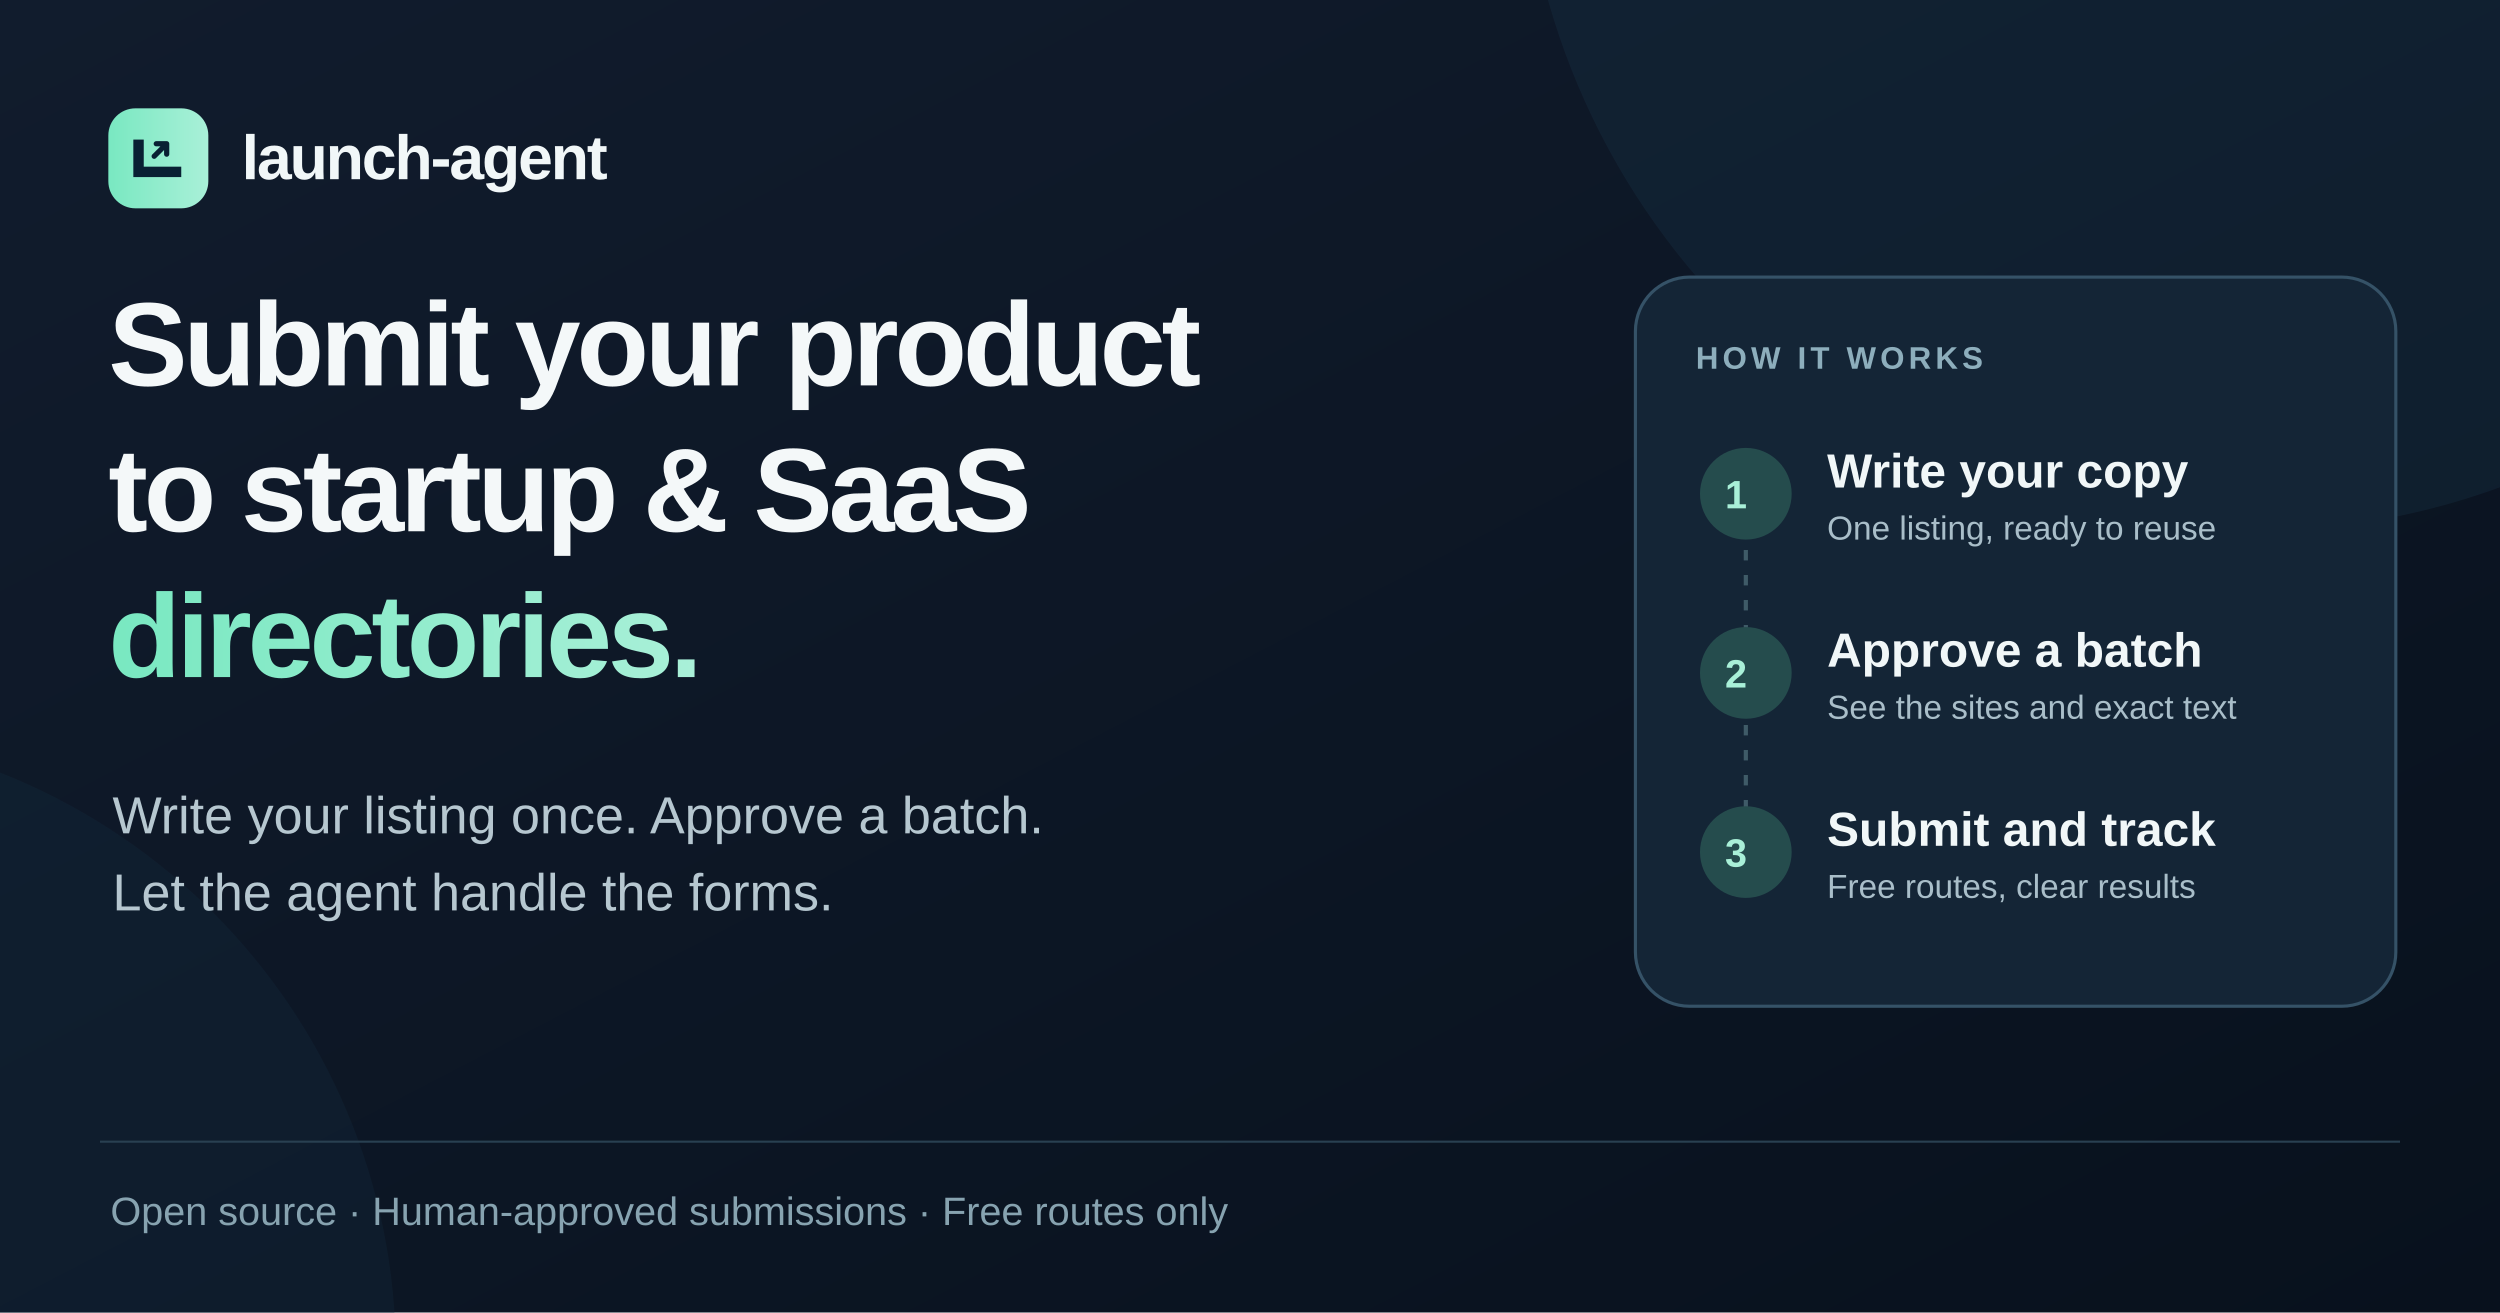
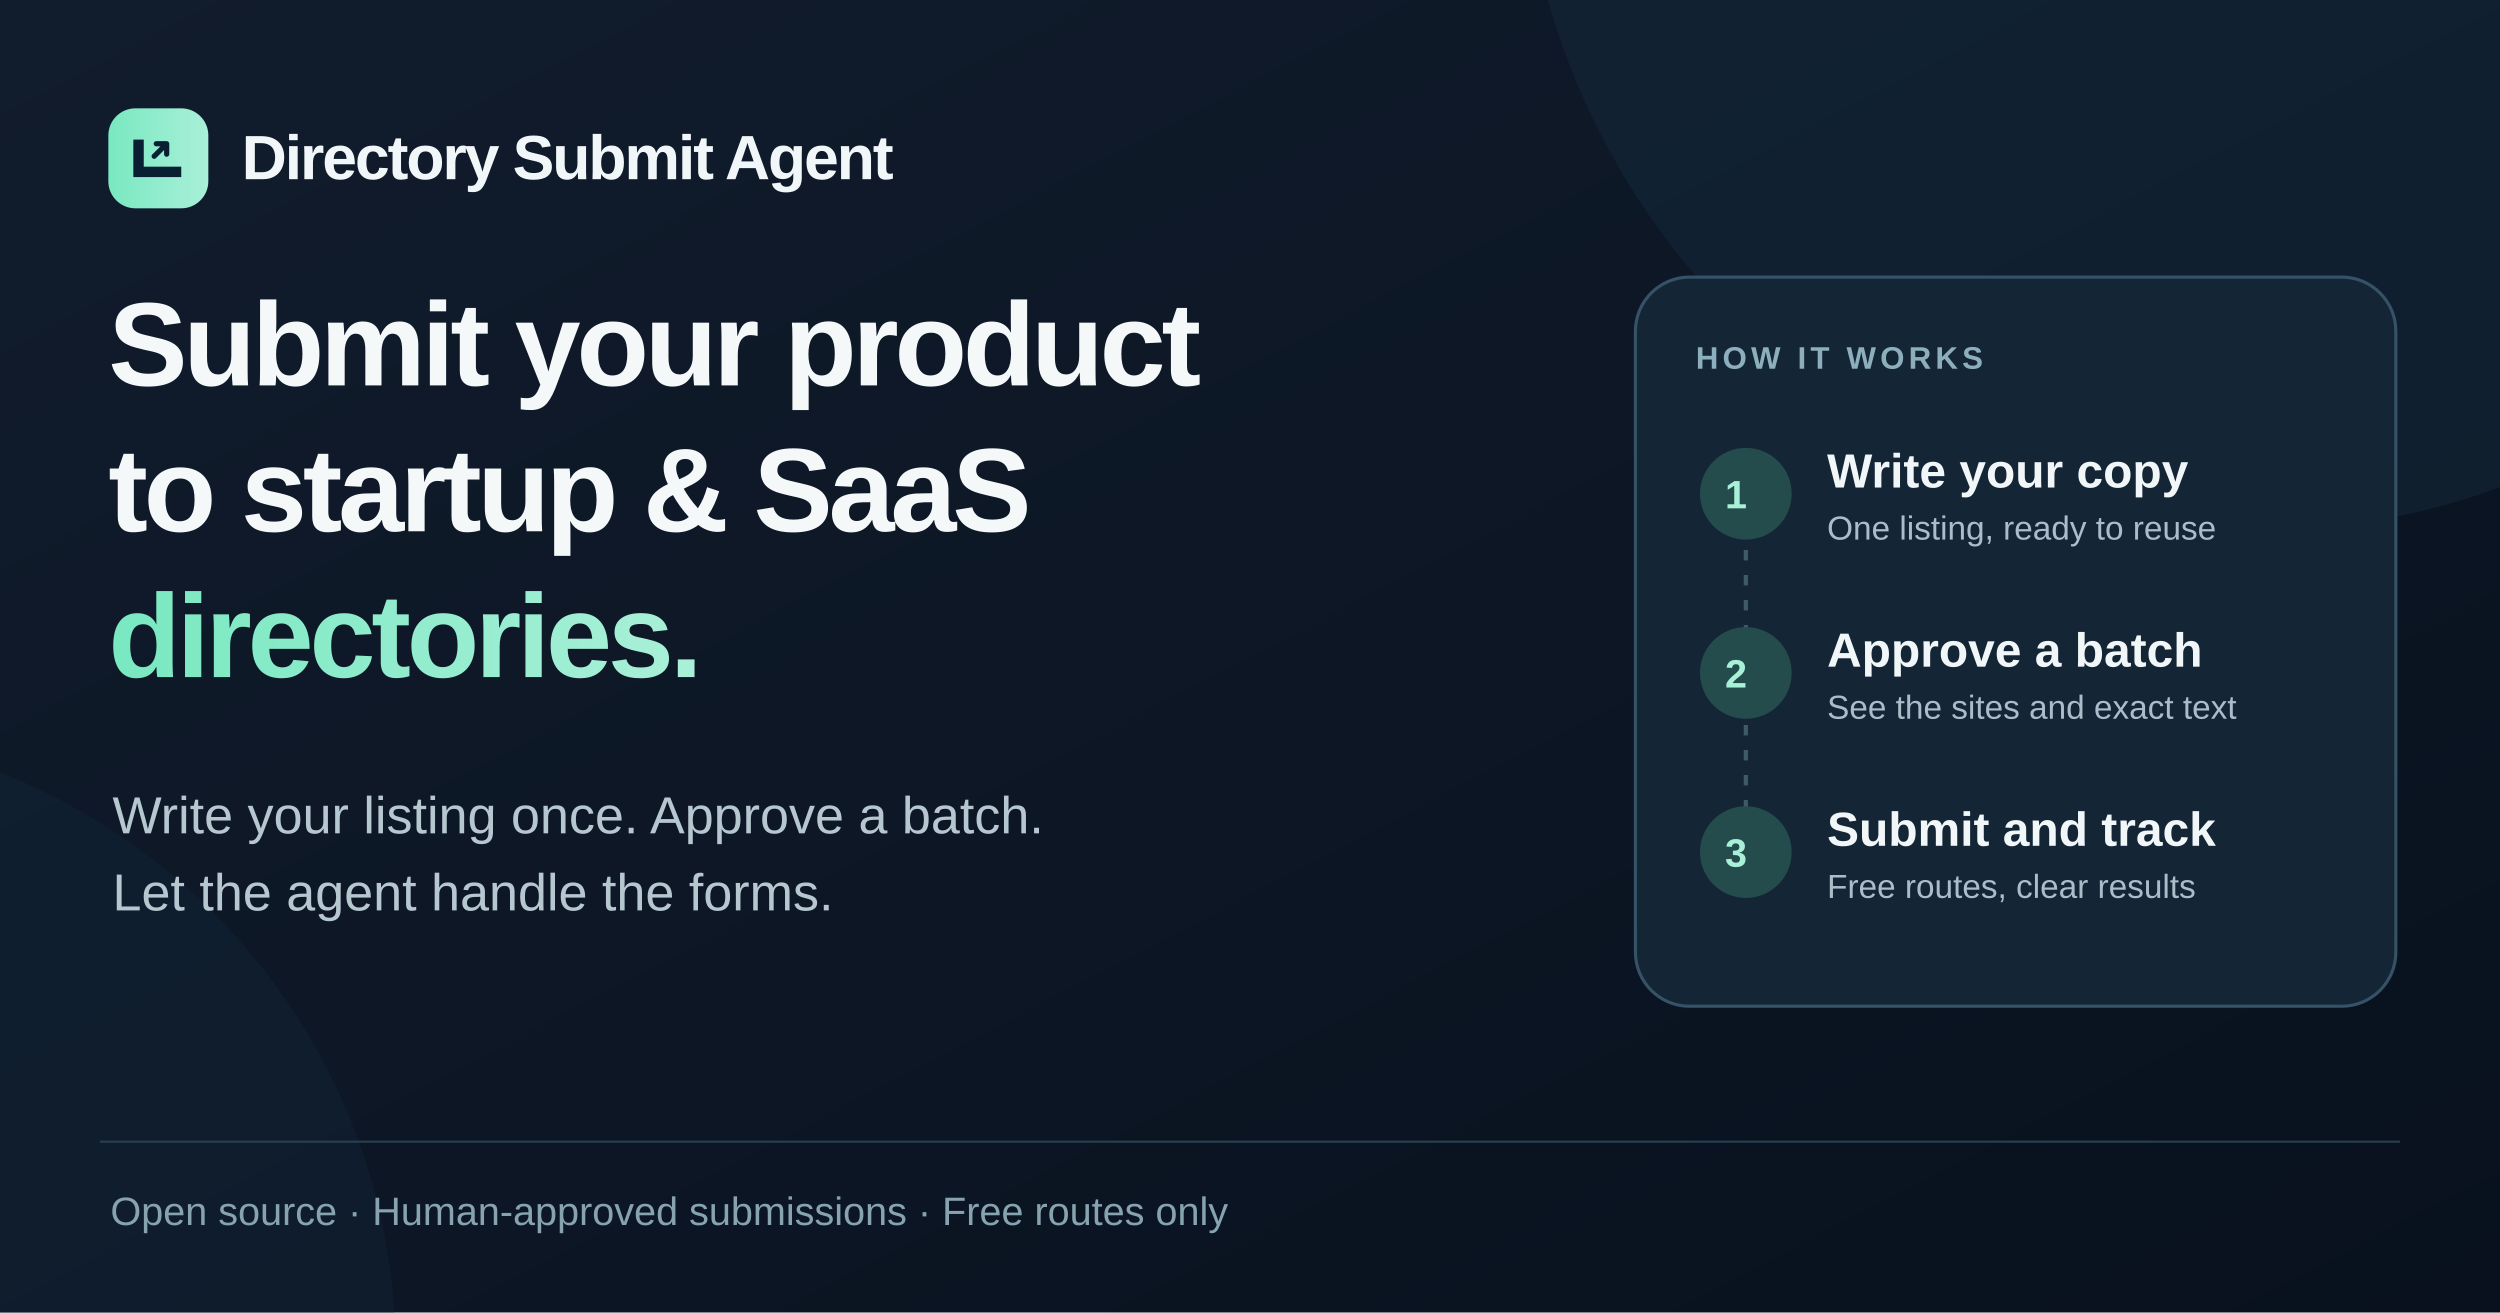
<svg xmlns="http://www.w3.org/2000/svg" width="1200" height="630" viewBox="0 0 1200 630" role="img" aria-labelledby="title desc">
  <defs>
    <linearGradient id="background" x1="0" y1="0" x2="1" y2="1">
      <stop offset="0" stop-color="#111c2d" />
      <stop offset="1" stop-color="#08111d" />
    </linearGradient>
    <linearGradient id="accent" x1="0" y1="0" x2="1" y2="0">
      <stop offset="0" stop-color="#79e8c1" />
      <stop offset="1" stop-color="#a9f0d8" />
    </linearGradient>
  </defs>
  <rect width="1200" height="630" fill="url(#background)" />
  <circle cx="1080" cy="-95" r="350" fill="#183246" opacity=".35" />
  <circle cx="-110" cy="650" r="300" fill="#143044" opacity=".25" />
  <path d="M48 548H1152" stroke="#294051" stroke-width="1" />
  <g transform="translate(52 52)">
    <rect width="48" height="48" rx="13" fill="url(#accent)" />
    <path d="M12 33V15h5v13h18v5H12Z" fill="#092033" />
    <path d="m22 23 6-6m0 0h-5m5 0v5" fill="none" stroke="#092033" stroke-width="2.5" stroke-linecap="round" stroke-linejoin="round" />
-     <text x="64" y="34" fill="#f1f7f8" font-family="Arial, Helvetica, sans-serif" font-size="30" font-weight="700" letter-spacing="-1">launch-agent</text>
+     <text x="64" y="34" fill="#f1f7f8" font-family="Arial, Helvetica, sans-serif" font-size="30" font-weight="700" letter-spacing="-1">Directory Submit Agent</text>
  </g>
  <text x="52" y="185" fill="#f4f8f9" font-family="Arial, Helvetica, sans-serif" font-size="57" font-weight="700" letter-spacing="-2">Submit your product</text>
  <text x="52" y="255" fill="#f4f8f9" font-family="Arial, Helvetica, sans-serif" font-size="57" font-weight="700" letter-spacing="-2">to startup &amp; SaaS</text>
  <text x="52" y="325" fill="url(#accent)" font-family="Arial, Helvetica, sans-serif" font-size="57" font-weight="700" letter-spacing="-2">directories.</text>
  <text x="54" y="400" fill="#b6c7d0" font-family="Arial, Helvetica, sans-serif" font-size="25">Write your listing once. Approve a batch.</text>
  <text x="54" y="437" fill="#b6c7d0" font-family="Arial, Helvetica, sans-serif" font-size="25">Let the agent handle the forms.</text>
  <g transform="translate(785 133)">
    <rect width="365" height="350" rx="26" fill="#142536" stroke="#355267" stroke-width="1.5" />
    <text x="29" y="44" fill="#8daebc" font-family="Arial, Helvetica, sans-serif" font-size="15" font-weight="700" letter-spacing="2">HOW IT WORKS</text>
    <path d="M53 95V269" stroke="#3f5b68" stroke-width="2" stroke-dasharray="5 7" />
    <circle cx="53" cy="104" r="22" fill="#254c4d" />
    <text x="43" y="111" fill="#a9f0d8" font-family="Arial, Helvetica, sans-serif" font-size="19" font-weight="700">1</text>
    <text x="92" y="101" fill="#f1f7f8" font-family="Arial, Helvetica, sans-serif" font-size="23" font-weight="700">Write your copy</text>
    <text x="92" y="126" fill="#a9bec9" font-family="Arial, Helvetica, sans-serif" font-size="16">One listing, ready to reuse</text>
    <circle cx="53" cy="190" r="22" fill="#254c4d" />
    <text x="43" y="197" fill="#a9f0d8" font-family="Arial, Helvetica, sans-serif" font-size="19" font-weight="700">2</text>
    <text x="92" y="187" fill="#f1f7f8" font-family="Arial, Helvetica, sans-serif" font-size="23" font-weight="700">Approve a batch</text>
    <text x="92" y="212" fill="#a9bec9" font-family="Arial, Helvetica, sans-serif" font-size="16">See the sites and exact text</text>
    <circle cx="53" cy="276" r="22" fill="#254c4d" />
    <text x="43" y="283" fill="#a9f0d8" font-family="Arial, Helvetica, sans-serif" font-size="19" font-weight="700">3</text>
    <text x="92" y="273" fill="#f1f7f8" font-family="Arial, Helvetica, sans-serif" font-size="23" font-weight="700">Submit and track</text>
    <text x="92" y="298" fill="#a9bec9" font-family="Arial, Helvetica, sans-serif" font-size="16">Free routes, clear results</text>
  </g>
  <text x="53" y="588" fill="#87a3b0" font-family="Arial, Helvetica, sans-serif" font-size="19">Open source · Human-approved submissions · Free routes only</text>
</svg>
